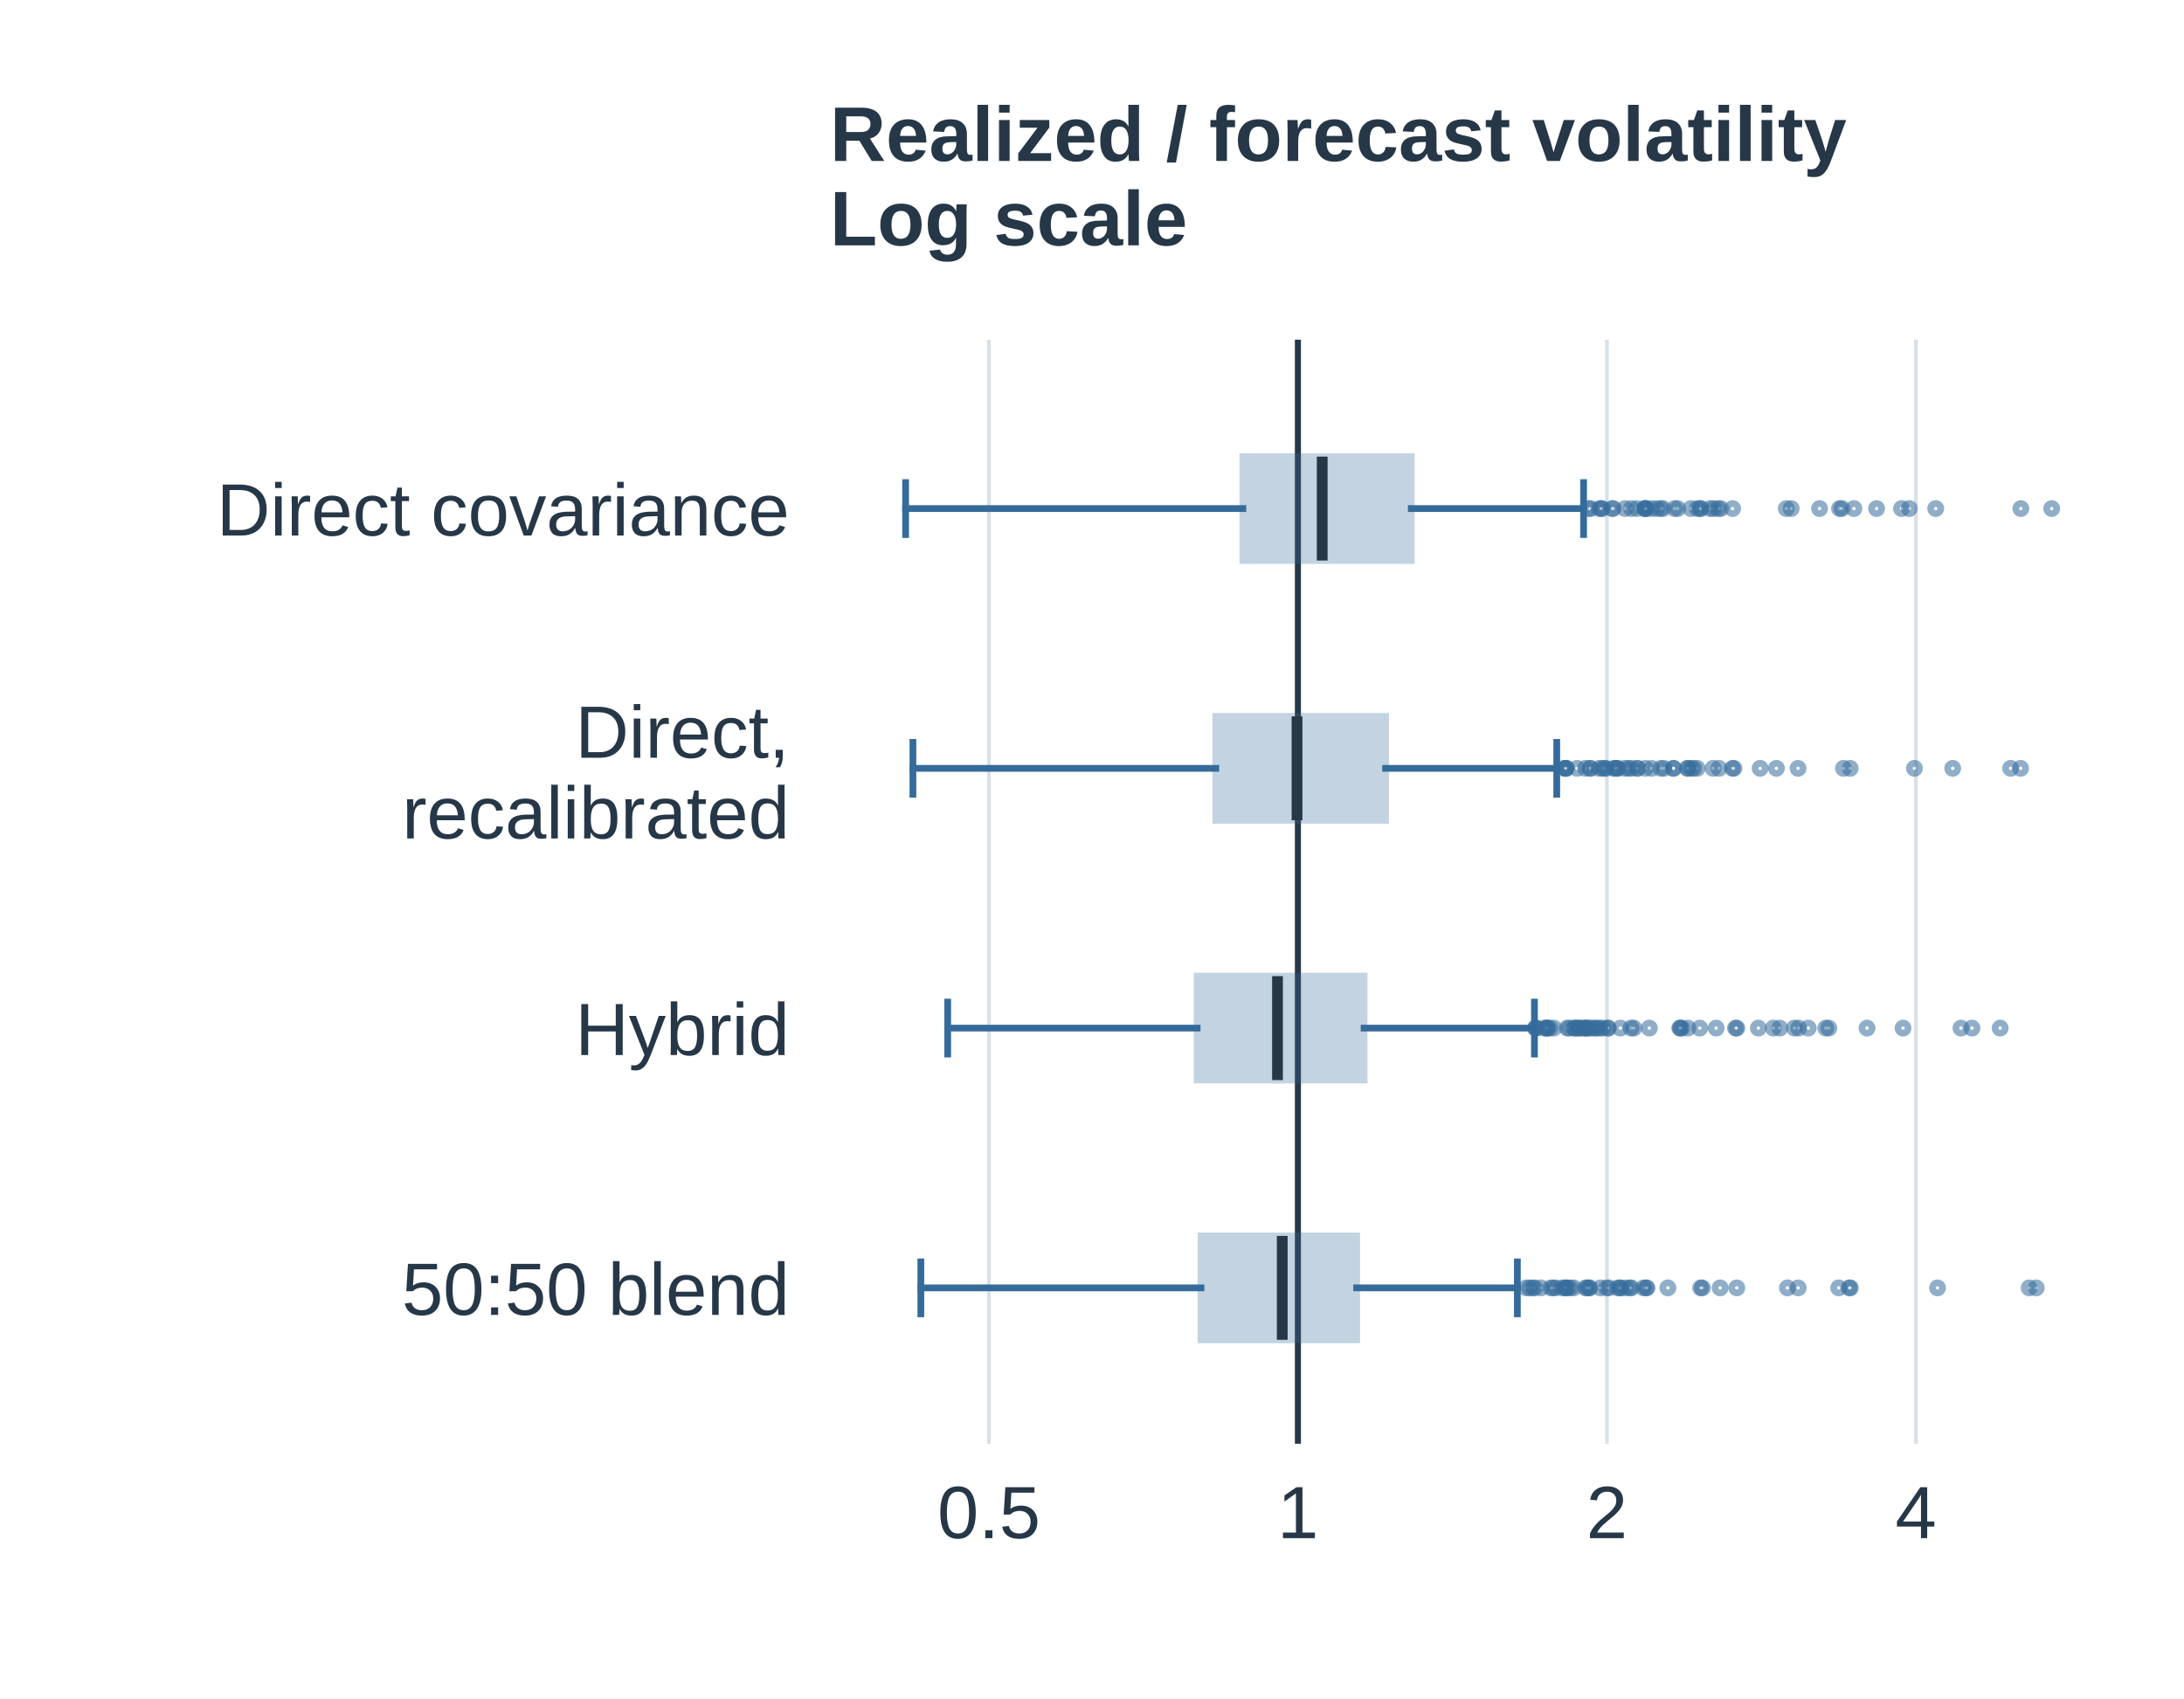
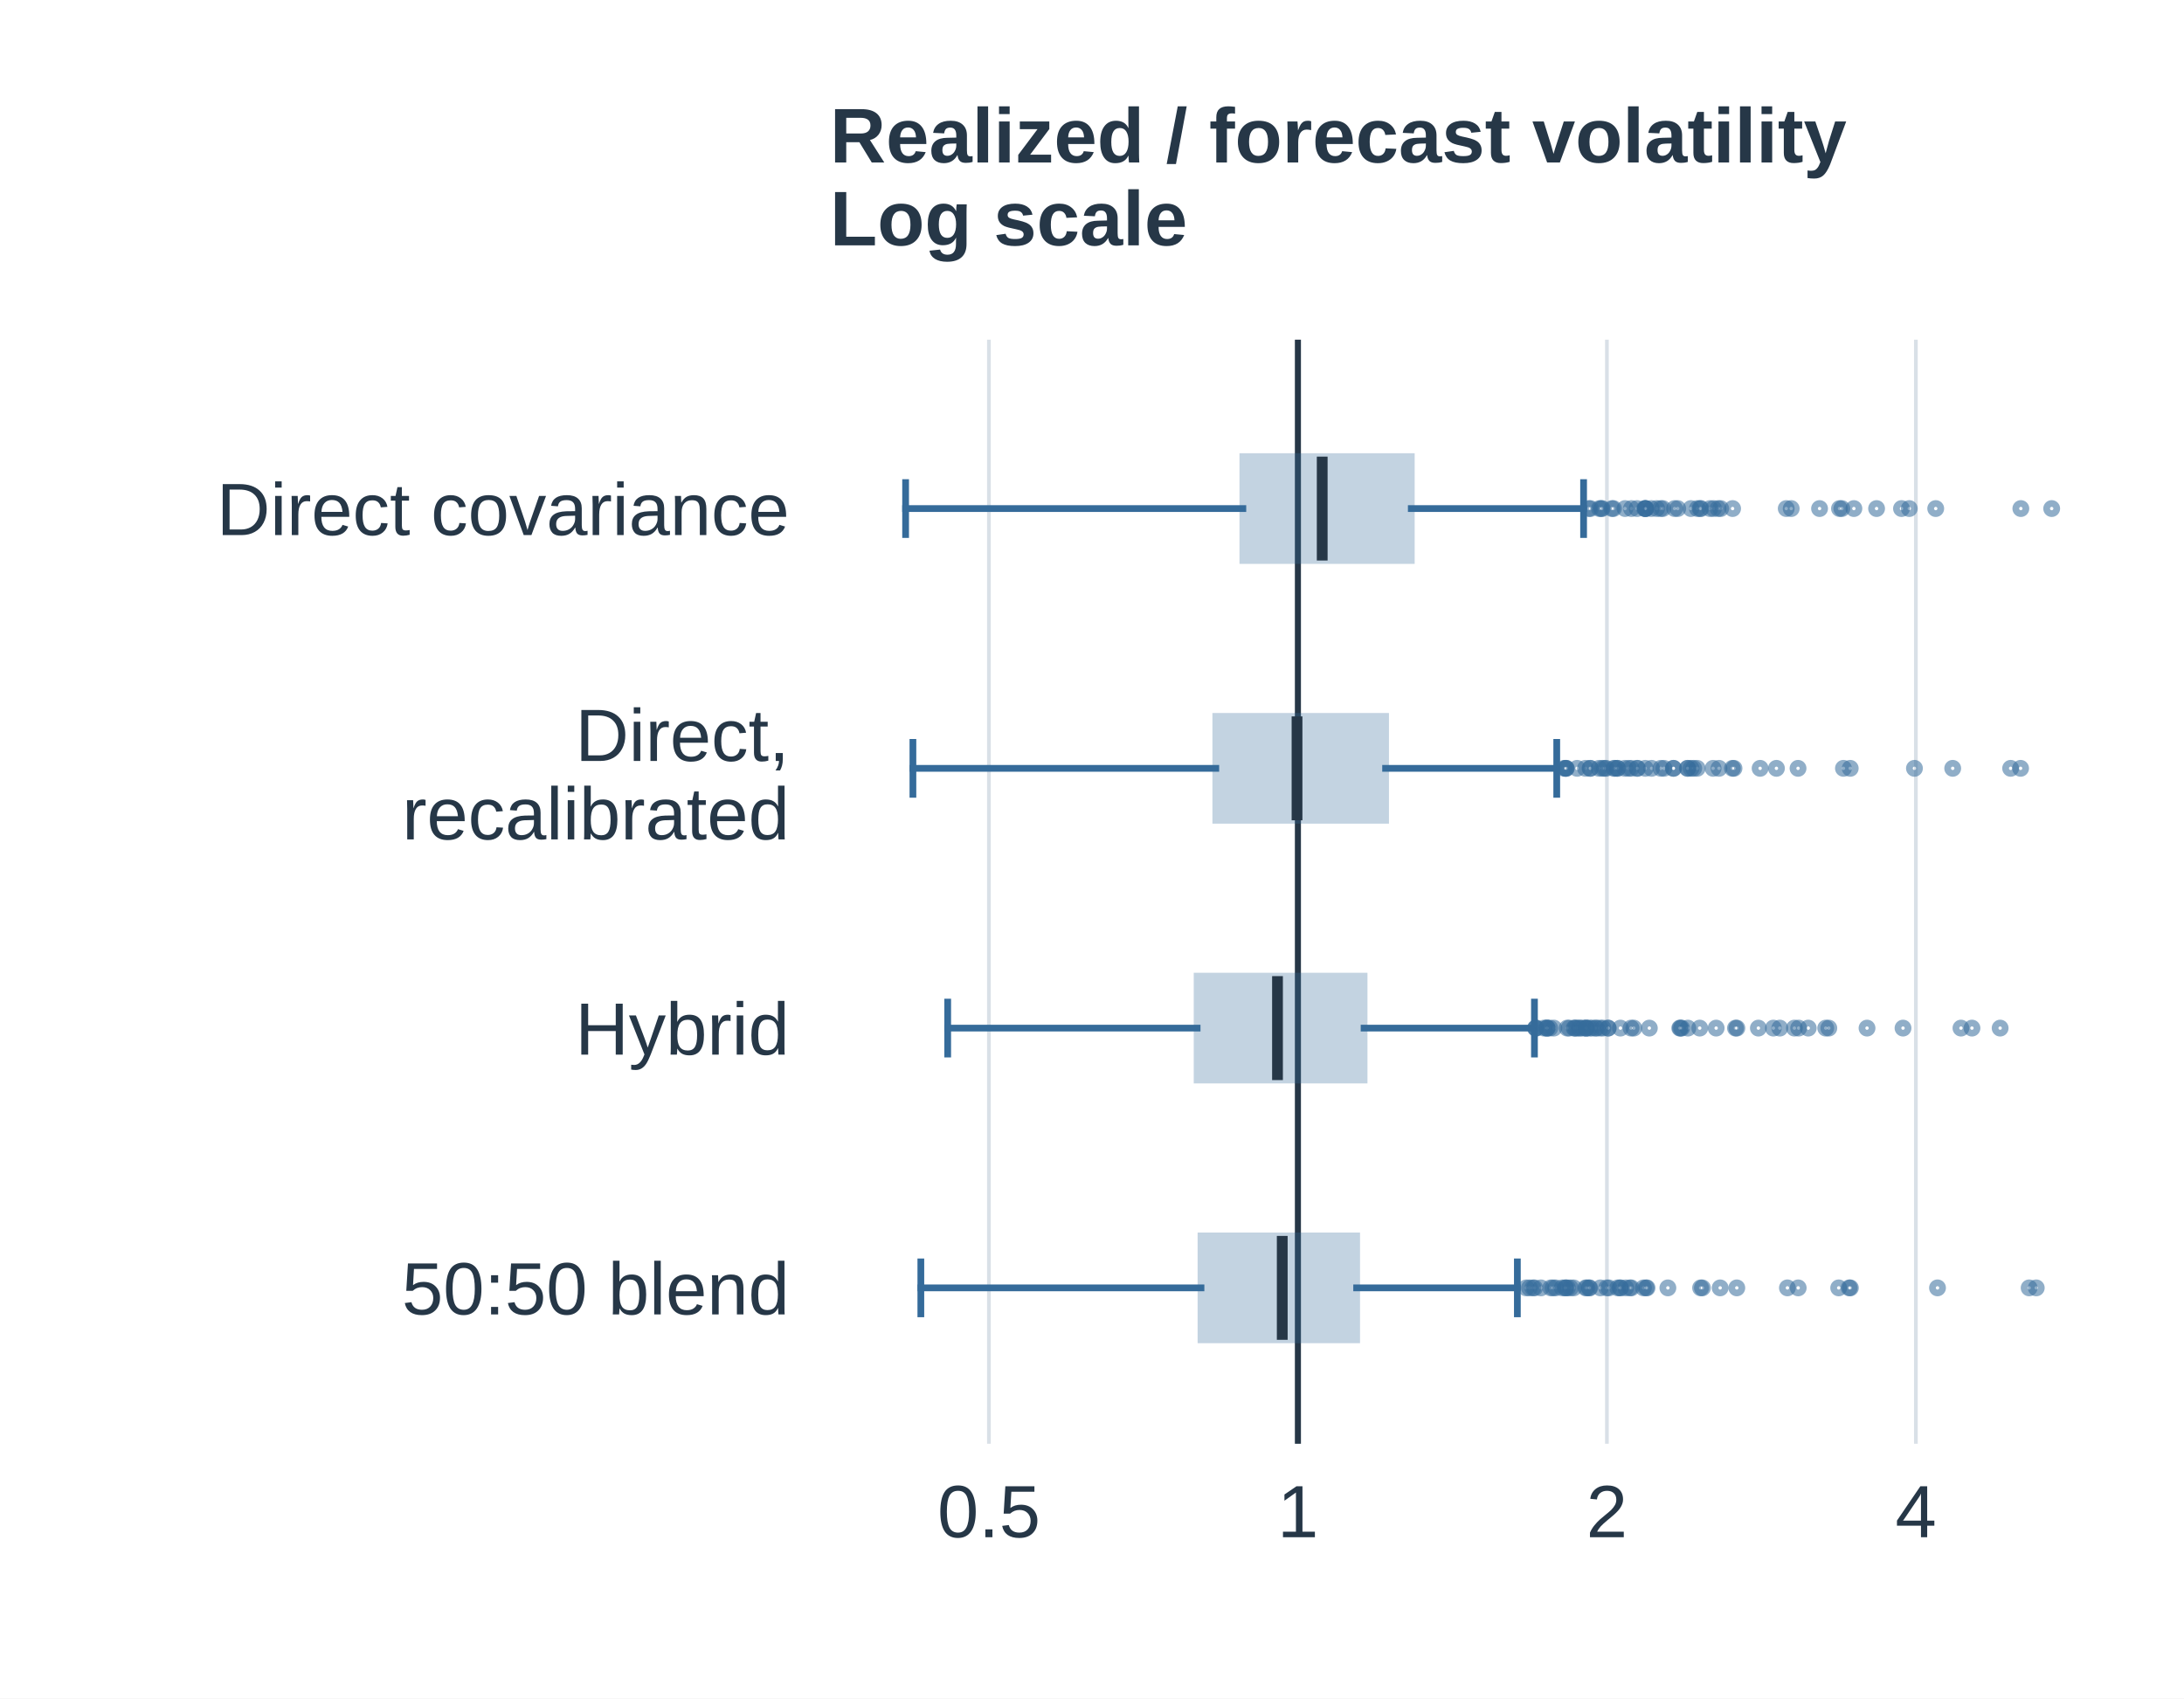
<svg xmlns="http://www.w3.org/2000/svg" xmlns:xlink="http://www.w3.org/1999/xlink" width="324pt" height="252pt" viewBox="0 0 324 252" version="1.1">
  <defs>
    <style type="text/css">*{stroke-linejoin: round; stroke-linecap: butt}</style>
  </defs>
  <g id="figure_1">
    <g id="patch_1">
      <path d="M 0 252 L 324 252 L 324 0 L 0 0 z " style="fill: #ffffff" />
    </g>
    <g id="axes_1">
      <g id="patch_2">
        <path d="M 123.12 214.2 L 311.04 214.2 L 311.04 50.4 L 123.12 50.4 z " style="fill: #ffffff" />
      </g>
      <g id="matplotlib.axis_1">
        <g id="xtick_1">
          <g id="line2d_1">
            <path d="M 146.708 214.2 L 146.708 50.4 " clip-path="url(#p8381955d61)" style="fill: none; stroke: #d9e0e7; stroke-width: 0.55; stroke-linecap: square" />
          </g>
          <g id="line2d_2" />
          <g id="text_1">
-             <text style="font-size: 11px; font-family: 'Arial', 'DejaVu Sans', sans-serif; text-anchor: middle; fill: #263747" x="146.708" y="228.208" transform="rotate(-0 146.7077 228.2083)">0.5</text>
+             <text style="font-size: 11px; font-family: 'Arial', 'DejaVu Sans', sans-serif; text-anchor: middle; fill: #263747" x="146.708" y="228.074" transform="rotate(-0 146.7077 228.0736)">0.5</text>
          </g>
        </g>
        <g id="xtick_2">
          <g id="line2d_3">
            <path d="M 192.547 214.2 L 192.547 50.4 " clip-path="url(#p8381955d61)" style="fill: none; stroke: #d9e0e7; stroke-width: 0.55; stroke-linecap: square" />
          </g>
          <g id="line2d_4" />
          <g id="text_2">
-             <text style="font-size: 11px; font-family: 'Arial', 'DejaVu Sans', sans-serif; text-anchor: middle; fill: #263747" x="192.547" y="228.208" transform="rotate(-0 192.547 228.2083)">1</text>
+             <text style="font-size: 11px; font-family: 'Arial', 'DejaVu Sans', sans-serif; text-anchor: middle; fill: #263747" x="192.547" y="228.074" transform="rotate(-0 192.547 228.0736)">1</text>
          </g>
        </g>
        <g id="xtick_3">
          <g id="line2d_5">
            <path d="M 238.386 214.2 L 238.386 50.4 " clip-path="url(#p8381955d61)" style="fill: none; stroke: #d9e0e7; stroke-width: 0.55; stroke-linecap: square" />
          </g>
          <g id="line2d_6" />
          <g id="text_3">
-             <text style="font-size: 11px; font-family: 'Arial', 'DejaVu Sans', sans-serif; text-anchor: middle; fill: #263747" x="238.386" y="228.208" transform="rotate(-0 238.3864 228.2083)">2</text>
+             <text style="font-size: 11px; font-family: 'Arial', 'DejaVu Sans', sans-serif; text-anchor: middle; fill: #263747" x="238.386" y="228.074" transform="rotate(-0 238.3864 228.0736)">2</text>
          </g>
        </g>
        <g id="xtick_4">
          <g id="line2d_7">
            <path d="M 284.226 214.2 L 284.226 50.4 " clip-path="url(#p8381955d61)" style="fill: none; stroke: #d9e0e7; stroke-width: 0.55; stroke-linecap: square" />
          </g>
          <g id="line2d_8" />
          <g id="text_4">
-             <text style="font-size: 11px; font-family: 'Arial', 'DejaVu Sans', sans-serif; text-anchor: middle; fill: #263747" x="284.226" y="228.208" transform="rotate(-0 284.2257 228.2083)">4</text>
+             <text style="font-size: 11px; font-family: 'Arial', 'DejaVu Sans', sans-serif; text-anchor: middle; fill: #263747" x="284.226" y="228.074" transform="rotate(-0 284.2257 228.0736)">4</text>
          </g>
        </g>
      </g>
      <g id="matplotlib.axis_2">
        <g id="ytick_1">
          <g id="line2d_9" />
          <g id="text_5">
-             <text style="font-size: 11px; font-family: 'Arial', 'DejaVu Sans', sans-serif; text-anchor: end; fill: #263747" x="117.12" y="79.456" transform="rotate(-0 117.12 79.45592)">Direct covariance</text>
+             <text style="font-size: 11px; font-family: 'Arial', 'DejaVu Sans', sans-serif; text-anchor: end; fill: #263747" x="117.12" y="79.389" transform="rotate(-0 117.12 79.38856)">Direct covariance</text>
          </g>
        </g>
        <g id="ytick_2">
          <g id="line2d_10" />
          <g id="text_6">
-             <text style="font-size: 11px; font-family: 'Arial', 'DejaVu Sans', sans-serif; fill: #263747" transform="translate(85.34031 112.4232)">Direct,</text>
-             <text style="font-size: 11px; font-family: 'Arial', 'DejaVu Sans', sans-serif; fill: #263747" transform="translate(59.64844 124.3954)">recalibrated</text>
+             <text style="font-size: 11px; font-family: 'Arial', 'DejaVu Sans', sans-serif; fill: #263747" transform="translate(85.34031 112.8998)">Direct,</text>
+             <text style="font-size: 11px; font-family: 'Arial', 'DejaVu Sans', sans-serif; fill: #263747" transform="translate(59.64844 124.5344)">recalibrated</text>
          </g>
        </g>
        <g id="ytick_3">
          <g id="line2d_11" />
          <g id="text_7">
-             <text style="font-size: 11px; font-family: 'Arial', 'DejaVu Sans', sans-serif; text-anchor: end; fill: #263747" x="117.12" y="156.538" transform="rotate(-0 117.12 156.5383)">Hybrid</text>
+             <text style="font-size: 11px; font-family: 'Arial', 'DejaVu Sans', sans-serif; text-anchor: end; fill: #263747" x="117.12" y="156.471" transform="rotate(-0 117.12 156.4709)">Hybrid</text>
          </g>
        </g>
        <g id="ytick_4">
          <g id="line2d_12" />
          <g id="text_8">
-             <text style="font-size: 11px; font-family: 'Arial', 'DejaVu Sans', sans-serif; text-anchor: end; fill: #263747" x="117.12" y="195.079" transform="rotate(-0 117.12 195.0794)">50:50 blend</text>
+             <text style="font-size: 11px; font-family: 'Arial', 'DejaVu Sans', sans-serif; text-anchor: end; fill: #263747" x="117.12" y="195.012" transform="rotate(-0 117.12 195.0121)">50:50 blend</text>
          </g>
        </g>
      </g>
      <g id="line2d_13">
        <path d="M 192.547 214.2 L 192.547 50.4 " clip-path="url(#p8381955d61)" style="fill: none; stroke: #263747; stroke-width: 0.9; stroke-linecap: square" />
      </g>
      <g id="patch_3">
        <path d="M 184.379 67.744 L 184.379 83.16 L 209.368 83.16 L 209.368 67.744 L 184.379 67.744 z " clip-path="url(#p8381955d61)" style="fill: #356b9a; opacity: 0.3; stroke: #356b9a; stroke-linejoin: miter" />
      </g>
      <g id="line2d_14">
        <path d="M 184.379 75.452 L 134.349 75.452 " clip-path="url(#p8381955d61)" style="fill: none; stroke: #356b9a; stroke-linecap: square" />
      </g>
      <g id="line2d_15">
        <path d="M 209.368 75.452 L 234.928 75.452 " clip-path="url(#p8381955d61)" style="fill: none; stroke: #356b9a; stroke-linecap: square" />
      </g>
      <g id="line2d_16">
        <path d="M 134.349 71.598 L 134.349 79.306 " clip-path="url(#p8381955d61)" style="fill: none; stroke: #356b9a; stroke-linecap: square" />
      </g>
      <g id="line2d_17">
        <path d="M 234.928 71.598 L 234.928 79.306 " clip-path="url(#p8381955d61)" style="fill: none; stroke: #356b9a; stroke-linecap: square" />
      </g>
      <g id="line2d_18">
        <defs>
          <path id="m0760c5fe86" d="M 0 0.75 C 0.199 0.75 0.39 0.671 0.53 0.53 C 0.671 0.39 0.75 0.199 0.75 0 C 0.75 -0.199 0.671 -0.39 0.53 -0.53 C 0.39 -0.671 0.199 -0.75 0 -0.75 C -0.199 -0.75 -0.39 -0.671 -0.53 -0.53 C -0.671 -0.39 -0.75 -0.199 -0.75 0 C -0.75 0.199 -0.671 0.39 -0.53 0.53 C -0.39 0.671 -0.199 0.75 0 0.75 z " style="stroke: #356b9a; stroke-opacity: 0.55" />
        </defs>
        <g clip-path="url(#p8381955d61)">
          <use xlink:href="#m0760c5fe86" x="235.683" y="75.452" style="fill-opacity: 0; stroke: #356b9a; stroke-opacity: 0.55" />
          <use xlink:href="#m0760c5fe86" x="235.956" y="75.452" style="fill-opacity: 0; stroke: #356b9a; stroke-opacity: 0.55" />
          <use xlink:href="#m0760c5fe86" x="237.272" y="75.452" style="fill-opacity: 0; stroke: #356b9a; stroke-opacity: 0.55" />
          <use xlink:href="#m0760c5fe86" x="237.536" y="75.452" style="fill-opacity: 0; stroke: #356b9a; stroke-opacity: 0.55" />
          <use xlink:href="#m0760c5fe86" x="237.68" y="75.452" style="fill-opacity: 0; stroke: #356b9a; stroke-opacity: 0.55" />
          <use xlink:href="#m0760c5fe86" x="239.118" y="75.452" style="fill-opacity: 0; stroke: #356b9a; stroke-opacity: 0.55" />
          <use xlink:href="#m0760c5fe86" x="239.365" y="75.452" style="fill-opacity: 0; stroke: #356b9a; stroke-opacity: 0.55" />
          <use xlink:href="#m0760c5fe86" x="241.075" y="75.452" style="fill-opacity: 0; stroke: #356b9a; stroke-opacity: 0.55" />
          <use xlink:href="#m0760c5fe86" x="242.027" y="75.452" style="fill-opacity: 0; stroke: #356b9a; stroke-opacity: 0.55" />
          <use xlink:href="#m0760c5fe86" x="242.865" y="75.452" style="fill-opacity: 0; stroke: #356b9a; stroke-opacity: 0.55" />
          <use xlink:href="#m0760c5fe86" x="243.973" y="75.452" style="fill-opacity: 0; stroke: #356b9a; stroke-opacity: 0.55" />
          <use xlink:href="#m0760c5fe86" x="244.111" y="75.452" style="fill-opacity: 0; stroke: #356b9a; stroke-opacity: 0.55" />
          <use xlink:href="#m0760c5fe86" x="244.115" y="75.452" style="fill-opacity: 0; stroke: #356b9a; stroke-opacity: 0.55" />
          <use xlink:href="#m0760c5fe86" x="244.145" y="75.452" style="fill-opacity: 0; stroke: #356b9a; stroke-opacity: 0.55" />
          <use xlink:href="#m0760c5fe86" x="244.978" y="75.452" style="fill-opacity: 0; stroke: #356b9a; stroke-opacity: 0.55" />
          <use xlink:href="#m0760c5fe86" x="245.769" y="75.452" style="fill-opacity: 0; stroke: #356b9a; stroke-opacity: 0.55" />
          <use xlink:href="#m0760c5fe86" x="246.343" y="75.452" style="fill-opacity: 0; stroke: #356b9a; stroke-opacity: 0.55" />
          <use xlink:href="#m0760c5fe86" x="246.686" y="75.452" style="fill-opacity: 0; stroke: #356b9a; stroke-opacity: 0.55" />
          <use xlink:href="#m0760c5fe86" x="248.424" y="75.452" style="fill-opacity: 0; stroke: #356b9a; stroke-opacity: 0.55" />
          <use xlink:href="#m0760c5fe86" x="248.892" y="75.452" style="fill-opacity: 0; stroke: #356b9a; stroke-opacity: 0.55" />
          <use xlink:href="#m0760c5fe86" x="250.844" y="75.452" style="fill-opacity: 0; stroke: #356b9a; stroke-opacity: 0.55" />
          <use xlink:href="#m0760c5fe86" x="251.808" y="75.452" style="fill-opacity: 0; stroke: #356b9a; stroke-opacity: 0.55" />
          <use xlink:href="#m0760c5fe86" x="252.203" y="75.452" style="fill-opacity: 0; stroke: #356b9a; stroke-opacity: 0.55" />
          <use xlink:href="#m0760c5fe86" x="252.338" y="75.452" style="fill-opacity: 0; stroke: #356b9a; stroke-opacity: 0.55" />
          <use xlink:href="#m0760c5fe86" x="253.681" y="75.452" style="fill-opacity: 0; stroke: #356b9a; stroke-opacity: 0.55" />
          <use xlink:href="#m0760c5fe86" x="254.204" y="75.452" style="fill-opacity: 0; stroke: #356b9a; stroke-opacity: 0.55" />
          <use xlink:href="#m0760c5fe86" x="254.869" y="75.452" style="fill-opacity: 0; stroke: #356b9a; stroke-opacity: 0.55" />
          <use xlink:href="#m0760c5fe86" x="255.266" y="75.452" style="fill-opacity: 0; stroke: #356b9a; stroke-opacity: 0.55" />
          <use xlink:href="#m0760c5fe86" x="257.033" y="75.452" style="fill-opacity: 0; stroke: #356b9a; stroke-opacity: 0.55" />
          <use xlink:href="#m0760c5fe86" x="264.991" y="75.452" style="fill-opacity: 0; stroke: #356b9a; stroke-opacity: 0.55" />
          <use xlink:href="#m0760c5fe86" x="265.729" y="75.452" style="fill-opacity: 0; stroke: #356b9a; stroke-opacity: 0.55" />
          <use xlink:href="#m0760c5fe86" x="269.935" y="75.452" style="fill-opacity: 0; stroke: #356b9a; stroke-opacity: 0.55" />
          <use xlink:href="#m0760c5fe86" x="272.891" y="75.452" style="fill-opacity: 0; stroke: #356b9a; stroke-opacity: 0.55" />
          <use xlink:href="#m0760c5fe86" x="273.241" y="75.452" style="fill-opacity: 0; stroke: #356b9a; stroke-opacity: 0.55" />
          <use xlink:href="#m0760c5fe86" x="275.027" y="75.452" style="fill-opacity: 0; stroke: #356b9a; stroke-opacity: 0.55" />
          <use xlink:href="#m0760c5fe86" x="278.394" y="75.452" style="fill-opacity: 0; stroke: #356b9a; stroke-opacity: 0.55" />
          <use xlink:href="#m0760c5fe86" x="282.091" y="75.452" style="fill-opacity: 0; stroke: #356b9a; stroke-opacity: 0.55" />
          <use xlink:href="#m0760c5fe86" x="283.246" y="75.452" style="fill-opacity: 0; stroke: #356b9a; stroke-opacity: 0.55" />
          <use xlink:href="#m0760c5fe86" x="287.167" y="75.452" style="fill-opacity: 0; stroke: #356b9a; stroke-opacity: 0.55" />
          <use xlink:href="#m0760c5fe86" x="299.796" y="75.452" style="fill-opacity: 0; stroke: #356b9a; stroke-opacity: 0.55" />
          <use xlink:href="#m0760c5fe86" x="304.371" y="75.452" style="fill-opacity: 0; stroke: #356b9a; stroke-opacity: 0.55" />
        </g>
      </g>
      <g id="patch_4">
        <path d="M 180.365 106.285 L 180.365 121.701 L 205.555 121.701 L 205.555 106.285 L 180.365 106.285 z " clip-path="url(#p8381955d61)" style="fill: #356b9a; opacity: 0.3; stroke: #356b9a; stroke-linejoin: miter" />
      </g>
      <g id="line2d_19">
        <path d="M 180.365 113.993 L 135.432 113.993 " clip-path="url(#p8381955d61)" style="fill: none; stroke: #356b9a; stroke-linecap: square" />
      </g>
      <g id="line2d_20">
        <path d="M 205.555 113.993 L 230.945 113.993 " clip-path="url(#p8381955d61)" style="fill: none; stroke: #356b9a; stroke-linecap: square" />
      </g>
      <g id="line2d_21">
        <path d="M 135.432 110.139 L 135.432 117.847 " clip-path="url(#p8381955d61)" style="fill: none; stroke: #356b9a; stroke-linecap: square" />
      </g>
      <g id="line2d_22">
        <path d="M 230.945 110.139 L 230.945 117.847 " clip-path="url(#p8381955d61)" style="fill: none; stroke: #356b9a; stroke-linecap: square" />
      </g>
      <g id="line2d_23">
        <g clip-path="url(#p8381955d61)">
          <use xlink:href="#m0760c5fe86" x="232.041" y="113.993" style="fill-opacity: 0; stroke: #356b9a; stroke-opacity: 0.55" />
          <use xlink:href="#m0760c5fe86" x="232.257" y="113.993" style="fill-opacity: 0; stroke: #356b9a; stroke-opacity: 0.55" />
          <use xlink:href="#m0760c5fe86" x="232.33" y="113.993" style="fill-opacity: 0; stroke: #356b9a; stroke-opacity: 0.55" />
          <use xlink:href="#m0760c5fe86" x="232.364" y="113.993" style="fill-opacity: 0; stroke: #356b9a; stroke-opacity: 0.55" />
          <use xlink:href="#m0760c5fe86" x="233.965" y="113.993" style="fill-opacity: 0; stroke: #356b9a; stroke-opacity: 0.55" />
          <use xlink:href="#m0760c5fe86" x="235.201" y="113.993" style="fill-opacity: 0; stroke: #356b9a; stroke-opacity: 0.55" />
          <use xlink:href="#m0760c5fe86" x="235.885" y="113.993" style="fill-opacity: 0; stroke: #356b9a; stroke-opacity: 0.55" />
          <use xlink:href="#m0760c5fe86" x="235.945" y="113.993" style="fill-opacity: 0; stroke: #356b9a; stroke-opacity: 0.55" />
          <use xlink:href="#m0760c5fe86" x="237.214" y="113.993" style="fill-opacity: 0; stroke: #356b9a; stroke-opacity: 0.55" />
          <use xlink:href="#m0760c5fe86" x="237.718" y="113.993" style="fill-opacity: 0; stroke: #356b9a; stroke-opacity: 0.55" />
          <use xlink:href="#m0760c5fe86" x="238.035" y="113.993" style="fill-opacity: 0; stroke: #356b9a; stroke-opacity: 0.55" />
          <use xlink:href="#m0760c5fe86" x="238.283" y="113.993" style="fill-opacity: 0; stroke: #356b9a; stroke-opacity: 0.55" />
          <use xlink:href="#m0760c5fe86" x="239.412" y="113.993" style="fill-opacity: 0; stroke: #356b9a; stroke-opacity: 0.55" />
          <use xlink:href="#m0760c5fe86" x="239.601" y="113.993" style="fill-opacity: 0; stroke: #356b9a; stroke-opacity: 0.55" />
          <use xlink:href="#m0760c5fe86" x="239.932" y="113.993" style="fill-opacity: 0; stroke: #356b9a; stroke-opacity: 0.55" />
          <use xlink:href="#m0760c5fe86" x="239.967" y="113.993" style="fill-opacity: 0; stroke: #356b9a; stroke-opacity: 0.55" />
          <use xlink:href="#m0760c5fe86" x="241.041" y="113.993" style="fill-opacity: 0; stroke: #356b9a; stroke-opacity: 0.55" />
          <use xlink:href="#m0760c5fe86" x="241.586" y="113.993" style="fill-opacity: 0; stroke: #356b9a; stroke-opacity: 0.55" />
          <use xlink:href="#m0760c5fe86" x="241.982" y="113.993" style="fill-opacity: 0; stroke: #356b9a; stroke-opacity: 0.55" />
          <use xlink:href="#m0760c5fe86" x="242.842" y="113.993" style="fill-opacity: 0; stroke: #356b9a; stroke-opacity: 0.55" />
          <use xlink:href="#m0760c5fe86" x="242.949" y="113.993" style="fill-opacity: 0; stroke: #356b9a; stroke-opacity: 0.55" />
          <use xlink:href="#m0760c5fe86" x="244.078" y="113.993" style="fill-opacity: 0; stroke: #356b9a; stroke-opacity: 0.55" />
          <use xlink:href="#m0760c5fe86" x="245.017" y="113.993" style="fill-opacity: 0; stroke: #356b9a; stroke-opacity: 0.55" />
          <use xlink:href="#m0760c5fe86" x="246.386" y="113.993" style="fill-opacity: 0; stroke: #356b9a; stroke-opacity: 0.55" />
          <use xlink:href="#m0760c5fe86" x="246.855" y="113.993" style="fill-opacity: 0; stroke: #356b9a; stroke-opacity: 0.55" />
          <use xlink:href="#m0760c5fe86" x="248.245" y="113.993" style="fill-opacity: 0; stroke: #356b9a; stroke-opacity: 0.55" />
          <use xlink:href="#m0760c5fe86" x="248.282" y="113.993" style="fill-opacity: 0; stroke: #356b9a; stroke-opacity: 0.55" />
          <use xlink:href="#m0760c5fe86" x="250.327" y="113.993" style="fill-opacity: 0; stroke: #356b9a; stroke-opacity: 0.55" />
          <use xlink:href="#m0760c5fe86" x="250.391" y="113.993" style="fill-opacity: 0; stroke: #356b9a; stroke-opacity: 0.55" />
          <use xlink:href="#m0760c5fe86" x="250.875" y="113.993" style="fill-opacity: 0; stroke: #356b9a; stroke-opacity: 0.55" />
          <use xlink:href="#m0760c5fe86" x="251.257" y="113.993" style="fill-opacity: 0; stroke: #356b9a; stroke-opacity: 0.55" />
          <use xlink:href="#m0760c5fe86" x="251.784" y="113.993" style="fill-opacity: 0; stroke: #356b9a; stroke-opacity: 0.55" />
          <use xlink:href="#m0760c5fe86" x="254.14" y="113.993" style="fill-opacity: 0; stroke: #356b9a; stroke-opacity: 0.55" />
          <use xlink:href="#m0760c5fe86" x="255.017" y="113.993" style="fill-opacity: 0; stroke: #356b9a; stroke-opacity: 0.55" />
          <use xlink:href="#m0760c5fe86" x="257.002" y="113.993" style="fill-opacity: 0; stroke: #356b9a; stroke-opacity: 0.55" />
          <use xlink:href="#m0760c5fe86" x="257.242" y="113.993" style="fill-opacity: 0; stroke: #356b9a; stroke-opacity: 0.55" />
          <use xlink:href="#m0760c5fe86" x="261.116" y="113.993" style="fill-opacity: 0; stroke: #356b9a; stroke-opacity: 0.55" />
          <use xlink:href="#m0760c5fe86" x="263.537" y="113.993" style="fill-opacity: 0; stroke: #356b9a; stroke-opacity: 0.55" />
          <use xlink:href="#m0760c5fe86" x="266.742" y="113.993" style="fill-opacity: 0; stroke: #356b9a; stroke-opacity: 0.55" />
          <use xlink:href="#m0760c5fe86" x="273.478" y="113.993" style="fill-opacity: 0; stroke: #356b9a; stroke-opacity: 0.55" />
          <use xlink:href="#m0760c5fe86" x="274.484" y="113.993" style="fill-opacity: 0; stroke: #356b9a; stroke-opacity: 0.55" />
          <use xlink:href="#m0760c5fe86" x="284.012" y="113.993" style="fill-opacity: 0; stroke: #356b9a; stroke-opacity: 0.55" />
          <use xlink:href="#m0760c5fe86" x="289.687" y="113.993" style="fill-opacity: 0; stroke: #356b9a; stroke-opacity: 0.55" />
          <use xlink:href="#m0760c5fe86" x="298.282" y="113.993" style="fill-opacity: 0; stroke: #356b9a; stroke-opacity: 0.55" />
          <use xlink:href="#m0760c5fe86" x="299.757" y="113.993" style="fill-opacity: 0; stroke: #356b9a; stroke-opacity: 0.55" />
        </g>
      </g>
      <g id="patch_5">
        <path d="M 177.594 144.826 L 177.594 160.242 L 202.364 160.242 L 202.364 144.826 L 177.594 144.826 z " clip-path="url(#p8381955d61)" style="fill: #356b9a; opacity: 0.3; stroke: #356b9a; stroke-linejoin: miter" />
      </g>
      <g id="line2d_24">
        <path d="M 177.594 152.534 L 140.592 152.534 " clip-path="url(#p8381955d61)" style="fill: none; stroke: #356b9a; stroke-linecap: square" />
      </g>
      <g id="line2d_25">
        <path d="M 202.364 152.534 L 227.638 152.534 " clip-path="url(#p8381955d61)" style="fill: none; stroke: #356b9a; stroke-linecap: square" />
      </g>
      <g id="line2d_26">
        <path d="M 140.592 148.68 L 140.592 156.388 " clip-path="url(#p8381955d61)" style="fill: none; stroke: #356b9a; stroke-linecap: square" />
      </g>
      <g id="line2d_27">
        <path d="M 227.638 148.68 L 227.638 156.388 " clip-path="url(#p8381955d61)" style="fill: none; stroke: #356b9a; stroke-linecap: square" />
      </g>
      <g id="line2d_28">
        <g clip-path="url(#p8381955d61)">
          <use xlink:href="#m0760c5fe86" x="227.799" y="152.534" style="fill-opacity: 0; stroke: #356b9a; stroke-opacity: 0.55" />
          <use xlink:href="#m0760c5fe86" x="227.808" y="152.534" style="fill-opacity: 0; stroke: #356b9a; stroke-opacity: 0.55" />
          <use xlink:href="#m0760c5fe86" x="227.892" y="152.534" style="fill-opacity: 0; stroke: #356b9a; stroke-opacity: 0.55" />
          <use xlink:href="#m0760c5fe86" x="229.059" y="152.534" style="fill-opacity: 0; stroke: #356b9a; stroke-opacity: 0.55" />
          <use xlink:href="#m0760c5fe86" x="229.432" y="152.534" style="fill-opacity: 0; stroke: #356b9a; stroke-opacity: 0.55" />
          <use xlink:href="#m0760c5fe86" x="229.515" y="152.534" style="fill-opacity: 0; stroke: #356b9a; stroke-opacity: 0.55" />
          <use xlink:href="#m0760c5fe86" x="229.535" y="152.534" style="fill-opacity: 0; stroke: #356b9a; stroke-opacity: 0.55" />
          <use xlink:href="#m0760c5fe86" x="229.906" y="152.534" style="fill-opacity: 0; stroke: #356b9a; stroke-opacity: 0.55" />
          <use xlink:href="#m0760c5fe86" x="230.513" y="152.534" style="fill-opacity: 0; stroke: #356b9a; stroke-opacity: 0.55" />
          <use xlink:href="#m0760c5fe86" x="232.493" y="152.534" style="fill-opacity: 0; stroke: #356b9a; stroke-opacity: 0.55" />
          <use xlink:href="#m0760c5fe86" x="232.793" y="152.534" style="fill-opacity: 0; stroke: #356b9a; stroke-opacity: 0.55" />
          <use xlink:href="#m0760c5fe86" x="233.516" y="152.534" style="fill-opacity: 0; stroke: #356b9a; stroke-opacity: 0.55" />
          <use xlink:href="#m0760c5fe86" x="233.636" y="152.534" style="fill-opacity: 0; stroke: #356b9a; stroke-opacity: 0.55" />
          <use xlink:href="#m0760c5fe86" x="233.838" y="152.534" style="fill-opacity: 0; stroke: #356b9a; stroke-opacity: 0.55" />
          <use xlink:href="#m0760c5fe86" x="234.21" y="152.534" style="fill-opacity: 0; stroke: #356b9a; stroke-opacity: 0.55" />
          <use xlink:href="#m0760c5fe86" x="234.413" y="152.534" style="fill-opacity: 0; stroke: #356b9a; stroke-opacity: 0.55" />
          <use xlink:href="#m0760c5fe86" x="234.813" y="152.534" style="fill-opacity: 0; stroke: #356b9a; stroke-opacity: 0.55" />
          <use xlink:href="#m0760c5fe86" x="235.3" y="152.534" style="fill-opacity: 0; stroke: #356b9a; stroke-opacity: 0.55" />
          <use xlink:href="#m0760c5fe86" x="235.323" y="152.534" style="fill-opacity: 0; stroke: #356b9a; stroke-opacity: 0.55" />
          <use xlink:href="#m0760c5fe86" x="235.329" y="152.534" style="fill-opacity: 0; stroke: #356b9a; stroke-opacity: 0.55" />
          <use xlink:href="#m0760c5fe86" x="235.814" y="152.534" style="fill-opacity: 0; stroke: #356b9a; stroke-opacity: 0.55" />
          <use xlink:href="#m0760c5fe86" x="236.181" y="152.534" style="fill-opacity: 0; stroke: #356b9a; stroke-opacity: 0.55" />
          <use xlink:href="#m0760c5fe86" x="236.683" y="152.534" style="fill-opacity: 0; stroke: #356b9a; stroke-opacity: 0.55" />
          <use xlink:href="#m0760c5fe86" x="236.839" y="152.534" style="fill-opacity: 0; stroke: #356b9a; stroke-opacity: 0.55" />
          <use xlink:href="#m0760c5fe86" x="237.373" y="152.534" style="fill-opacity: 0; stroke: #356b9a; stroke-opacity: 0.55" />
          <use xlink:href="#m0760c5fe86" x="237.802" y="152.534" style="fill-opacity: 0; stroke: #356b9a; stroke-opacity: 0.55" />
          <use xlink:href="#m0760c5fe86" x="238.554" y="152.534" style="fill-opacity: 0; stroke: #356b9a; stroke-opacity: 0.55" />
          <use xlink:href="#m0760c5fe86" x="238.587" y="152.534" style="fill-opacity: 0; stroke: #356b9a; stroke-opacity: 0.55" />
          <use xlink:href="#m0760c5fe86" x="240.395" y="152.534" style="fill-opacity: 0; stroke: #356b9a; stroke-opacity: 0.55" />
          <use xlink:href="#m0760c5fe86" x="241.97" y="152.534" style="fill-opacity: 0; stroke: #356b9a; stroke-opacity: 0.55" />
          <use xlink:href="#m0760c5fe86" x="242.381" y="152.534" style="fill-opacity: 0; stroke: #356b9a; stroke-opacity: 0.55" />
          <use xlink:href="#m0760c5fe86" x="244.681" y="152.534" style="fill-opacity: 0; stroke: #356b9a; stroke-opacity: 0.55" />
          <use xlink:href="#m0760c5fe86" x="249.192" y="152.534" style="fill-opacity: 0; stroke: #356b9a; stroke-opacity: 0.55" />
          <use xlink:href="#m0760c5fe86" x="249.295" y="152.534" style="fill-opacity: 0; stroke: #356b9a; stroke-opacity: 0.55" />
          <use xlink:href="#m0760c5fe86" x="249.483" y="152.534" style="fill-opacity: 0; stroke: #356b9a; stroke-opacity: 0.55" />
          <use xlink:href="#m0760c5fe86" x="250.401" y="152.534" style="fill-opacity: 0; stroke: #356b9a; stroke-opacity: 0.55" />
          <use xlink:href="#m0760c5fe86" x="252.157" y="152.534" style="fill-opacity: 0; stroke: #356b9a; stroke-opacity: 0.55" />
          <use xlink:href="#m0760c5fe86" x="254.594" y="152.534" style="fill-opacity: 0; stroke: #356b9a; stroke-opacity: 0.55" />
          <use xlink:href="#m0760c5fe86" x="257.462" y="152.534" style="fill-opacity: 0; stroke: #356b9a; stroke-opacity: 0.55" />
          <use xlink:href="#m0760c5fe86" x="257.669" y="152.534" style="fill-opacity: 0; stroke: #356b9a; stroke-opacity: 0.55" />
          <use xlink:href="#m0760c5fe86" x="260.859" y="152.534" style="fill-opacity: 0; stroke: #356b9a; stroke-opacity: 0.55" />
          <use xlink:href="#m0760c5fe86" x="263.083" y="152.534" style="fill-opacity: 0; stroke: #356b9a; stroke-opacity: 0.55" />
          <use xlink:href="#m0760c5fe86" x="264.036" y="152.534" style="fill-opacity: 0; stroke: #356b9a; stroke-opacity: 0.55" />
          <use xlink:href="#m0760c5fe86" x="266.2" y="152.534" style="fill-opacity: 0; stroke: #356b9a; stroke-opacity: 0.55" />
          <use xlink:href="#m0760c5fe86" x="266.833" y="152.534" style="fill-opacity: 0; stroke: #356b9a; stroke-opacity: 0.55" />
          <use xlink:href="#m0760c5fe86" x="268.254" y="152.534" style="fill-opacity: 0; stroke: #356b9a; stroke-opacity: 0.55" />
          <use xlink:href="#m0760c5fe86" x="270.851" y="152.534" style="fill-opacity: 0; stroke: #356b9a; stroke-opacity: 0.55" />
          <use xlink:href="#m0760c5fe86" x="271.308" y="152.534" style="fill-opacity: 0; stroke: #356b9a; stroke-opacity: 0.55" />
          <use xlink:href="#m0760c5fe86" x="276.977" y="152.534" style="fill-opacity: 0; stroke: #356b9a; stroke-opacity: 0.55" />
          <use xlink:href="#m0760c5fe86" x="282.316" y="152.534" style="fill-opacity: 0; stroke: #356b9a; stroke-opacity: 0.55" />
          <use xlink:href="#m0760c5fe86" x="290.912" y="152.534" style="fill-opacity: 0; stroke: #356b9a; stroke-opacity: 0.55" />
          <use xlink:href="#m0760c5fe86" x="292.545" y="152.534" style="fill-opacity: 0; stroke: #356b9a; stroke-opacity: 0.55" />
          <use xlink:href="#m0760c5fe86" x="296.724" y="152.534" style="fill-opacity: 0; stroke: #356b9a; stroke-opacity: 0.55" />
        </g>
      </g>
      <g id="patch_6">
        <path d="M 178.168 183.367 L 178.168 198.784 L 201.26 198.784 L 201.26 183.367 L 178.168 183.367 z " clip-path="url(#p8381955d61)" style="fill: #356b9a; opacity: 0.3; stroke: #356b9a; stroke-linejoin: miter" />
      </g>
      <g id="line2d_29">
        <path d="M 178.168 191.075 L 136.608 191.075 " clip-path="url(#p8381955d61)" style="fill: none; stroke: #356b9a; stroke-linecap: square" />
      </g>
      <g id="line2d_30">
        <path d="M 201.26 191.075 L 225.103 191.075 " clip-path="url(#p8381955d61)" style="fill: none; stroke: #356b9a; stroke-linecap: square" />
      </g>
      <g id="line2d_31">
        <path d="M 136.608 187.221 L 136.608 194.929 " clip-path="url(#p8381955d61)" style="fill: none; stroke: #356b9a; stroke-linecap: square" />
      </g>
      <g id="line2d_32">
        <path d="M 225.103 187.221 L 225.103 194.929 " clip-path="url(#p8381955d61)" style="fill: none; stroke: #356b9a; stroke-linecap: square" />
      </g>
      <g id="line2d_33">
        <g clip-path="url(#p8381955d61)">
          <use xlink:href="#m0760c5fe86" x="226.41" y="191.075" style="fill-opacity: 0; stroke: #356b9a; stroke-opacity: 0.55" />
          <use xlink:href="#m0760c5fe86" x="226.901" y="191.075" style="fill-opacity: 0; stroke: #356b9a; stroke-opacity: 0.55" />
          <use xlink:href="#m0760c5fe86" x="227.406" y="191.075" style="fill-opacity: 0; stroke: #356b9a; stroke-opacity: 0.55" />
          <use xlink:href="#m0760c5fe86" x="227.662" y="191.075" style="fill-opacity: 0; stroke: #356b9a; stroke-opacity: 0.55" />
          <use xlink:href="#m0760c5fe86" x="228.601" y="191.075" style="fill-opacity: 0; stroke: #356b9a; stroke-opacity: 0.55" />
          <use xlink:href="#m0760c5fe86" x="230.055" y="191.075" style="fill-opacity: 0; stroke: #356b9a; stroke-opacity: 0.55" />
          <use xlink:href="#m0760c5fe86" x="230.404" y="191.075" style="fill-opacity: 0; stroke: #356b9a; stroke-opacity: 0.55" />
          <use xlink:href="#m0760c5fe86" x="230.788" y="191.075" style="fill-opacity: 0; stroke: #356b9a; stroke-opacity: 0.55" />
          <use xlink:href="#m0760c5fe86" x="231.764" y="191.075" style="fill-opacity: 0; stroke: #356b9a; stroke-opacity: 0.55" />
          <use xlink:href="#m0760c5fe86" x="232.221" y="191.075" style="fill-opacity: 0; stroke: #356b9a; stroke-opacity: 0.55" />
          <use xlink:href="#m0760c5fe86" x="232.274" y="191.075" style="fill-opacity: 0; stroke: #356b9a; stroke-opacity: 0.55" />
          <use xlink:href="#m0760c5fe86" x="232.536" y="191.075" style="fill-opacity: 0; stroke: #356b9a; stroke-opacity: 0.55" />
          <use xlink:href="#m0760c5fe86" x="232.97" y="191.075" style="fill-opacity: 0; stroke: #356b9a; stroke-opacity: 0.55" />
          <use xlink:href="#m0760c5fe86" x="233.462" y="191.075" style="fill-opacity: 0; stroke: #356b9a; stroke-opacity: 0.55" />
          <use xlink:href="#m0760c5fe86" x="235.232" y="191.075" style="fill-opacity: 0; stroke: #356b9a; stroke-opacity: 0.55" />
          <use xlink:href="#m0760c5fe86" x="235.426" y="191.075" style="fill-opacity: 0; stroke: #356b9a; stroke-opacity: 0.55" />
          <use xlink:href="#m0760c5fe86" x="235.749" y="191.075" style="fill-opacity: 0; stroke: #356b9a; stroke-opacity: 0.55" />
          <use xlink:href="#m0760c5fe86" x="235.833" y="191.075" style="fill-opacity: 0; stroke: #356b9a; stroke-opacity: 0.55" />
          <use xlink:href="#m0760c5fe86" x="237.416" y="191.075" style="fill-opacity: 0; stroke: #356b9a; stroke-opacity: 0.55" />
          <use xlink:href="#m0760c5fe86" x="238.351" y="191.075" style="fill-opacity: 0; stroke: #356b9a; stroke-opacity: 0.55" />
          <use xlink:href="#m0760c5fe86" x="238.686" y="191.075" style="fill-opacity: 0; stroke: #356b9a; stroke-opacity: 0.55" />
          <use xlink:href="#m0760c5fe86" x="239.987" y="191.075" style="fill-opacity: 0; stroke: #356b9a; stroke-opacity: 0.55" />
          <use xlink:href="#m0760c5fe86" x="240.33" y="191.075" style="fill-opacity: 0; stroke: #356b9a; stroke-opacity: 0.55" />
          <use xlink:href="#m0760c5fe86" x="240.42" y="191.075" style="fill-opacity: 0; stroke: #356b9a; stroke-opacity: 0.55" />
          <use xlink:href="#m0760c5fe86" x="241.172" y="191.075" style="fill-opacity: 0; stroke: #356b9a; stroke-opacity: 0.55" />
          <use xlink:href="#m0760c5fe86" x="241.781" y="191.075" style="fill-opacity: 0; stroke: #356b9a; stroke-opacity: 0.55" />
          <use xlink:href="#m0760c5fe86" x="242.013" y="191.075" style="fill-opacity: 0; stroke: #356b9a; stroke-opacity: 0.55" />
          <use xlink:href="#m0760c5fe86" x="243.809" y="191.075" style="fill-opacity: 0; stroke: #356b9a; stroke-opacity: 0.55" />
          <use xlink:href="#m0760c5fe86" x="244.19" y="191.075" style="fill-opacity: 0; stroke: #356b9a; stroke-opacity: 0.55" />
          <use xlink:href="#m0760c5fe86" x="244.343" y="191.075" style="fill-opacity: 0; stroke: #356b9a; stroke-opacity: 0.55" />
          <use xlink:href="#m0760c5fe86" x="247.432" y="191.075" style="fill-opacity: 0; stroke: #356b9a; stroke-opacity: 0.55" />
          <use xlink:href="#m0760c5fe86" x="252.286" y="191.075" style="fill-opacity: 0; stroke: #356b9a; stroke-opacity: 0.55" />
          <use xlink:href="#m0760c5fe86" x="252.556" y="191.075" style="fill-opacity: 0; stroke: #356b9a; stroke-opacity: 0.55" />
          <use xlink:href="#m0760c5fe86" x="255.188" y="191.075" style="fill-opacity: 0; stroke: #356b9a; stroke-opacity: 0.55" />
          <use xlink:href="#m0760c5fe86" x="257.657" y="191.075" style="fill-opacity: 0; stroke: #356b9a; stroke-opacity: 0.55" />
          <use xlink:href="#m0760c5fe86" x="265.167" y="191.075" style="fill-opacity: 0; stroke: #356b9a; stroke-opacity: 0.55" />
          <use xlink:href="#m0760c5fe86" x="266.765" y="191.075" style="fill-opacity: 0; stroke: #356b9a; stroke-opacity: 0.55" />
          <use xlink:href="#m0760c5fe86" x="272.775" y="191.075" style="fill-opacity: 0; stroke: #356b9a; stroke-opacity: 0.55" />
          <use xlink:href="#m0760c5fe86" x="274.329" y="191.075" style="fill-opacity: 0; stroke: #356b9a; stroke-opacity: 0.55" />
          <use xlink:href="#m0760c5fe86" x="274.508" y="191.075" style="fill-opacity: 0; stroke: #356b9a; stroke-opacity: 0.55" />
          <use xlink:href="#m0760c5fe86" x="287.433" y="191.075" style="fill-opacity: 0; stroke: #356b9a; stroke-opacity: 0.55" />
          <use xlink:href="#m0760c5fe86" x="301.028" y="191.075" style="fill-opacity: 0; stroke: #356b9a; stroke-opacity: 0.55" />
          <use xlink:href="#m0760c5fe86" x="302.082" y="191.075" style="fill-opacity: 0; stroke: #356b9a; stroke-opacity: 0.55" />
        </g>
      </g>
      <g id="line2d_34">
        <path d="M 196.151 67.744 L 196.151 83.16 " clip-path="url(#p8381955d61)" style="fill: none; stroke: #263747; stroke-width: 1.6" />
      </g>
      <g id="line2d_35">
        <path d="M 192.416 106.285 L 192.416 121.701 " clip-path="url(#p8381955d61)" style="fill: none; stroke: #263747; stroke-width: 1.6" />
      </g>
      <g id="line2d_36">
        <path d="M 189.519 144.826 L 189.519 160.242 " clip-path="url(#p8381955d61)" style="fill: none; stroke: #263747; stroke-width: 1.6" />
      </g>
      <g id="line2d_37">
        <path d="M 190.223 183.367 L 190.223 198.784 " clip-path="url(#p8381955d61)" style="fill: none; stroke: #263747; stroke-width: 1.6" />
      </g>
      <g id="text_9">
-         <text style="font-weight: 700; font-size: 11.5px; font-family: 'Arial', 'DejaVu Sans', sans-serif; fill: #263747" transform="translate(123.12 23.88342)">Realized / forecast volatility</text>
+         <text style="font-weight: 700; font-size: 11.5px; font-family: 'Arial', 'DejaVu Sans', sans-serif; fill: #263747" transform="translate(123.12 24.10183)">Realized / forecast volatility</text>
        <text style="font-weight: 700; font-size: 11.5px; font-family: 'Arial', 'DejaVu Sans', sans-serif; fill: #263747" transform="translate(123.12 36.4)">Log scale</text>
      </g>
    </g>
  </g>
  <defs>
    <clipPath id="p8381955d61">
      <rect x="123.12" y="50.4" width="187.92" height="163.8" />
    </clipPath>
  </defs>
</svg>
